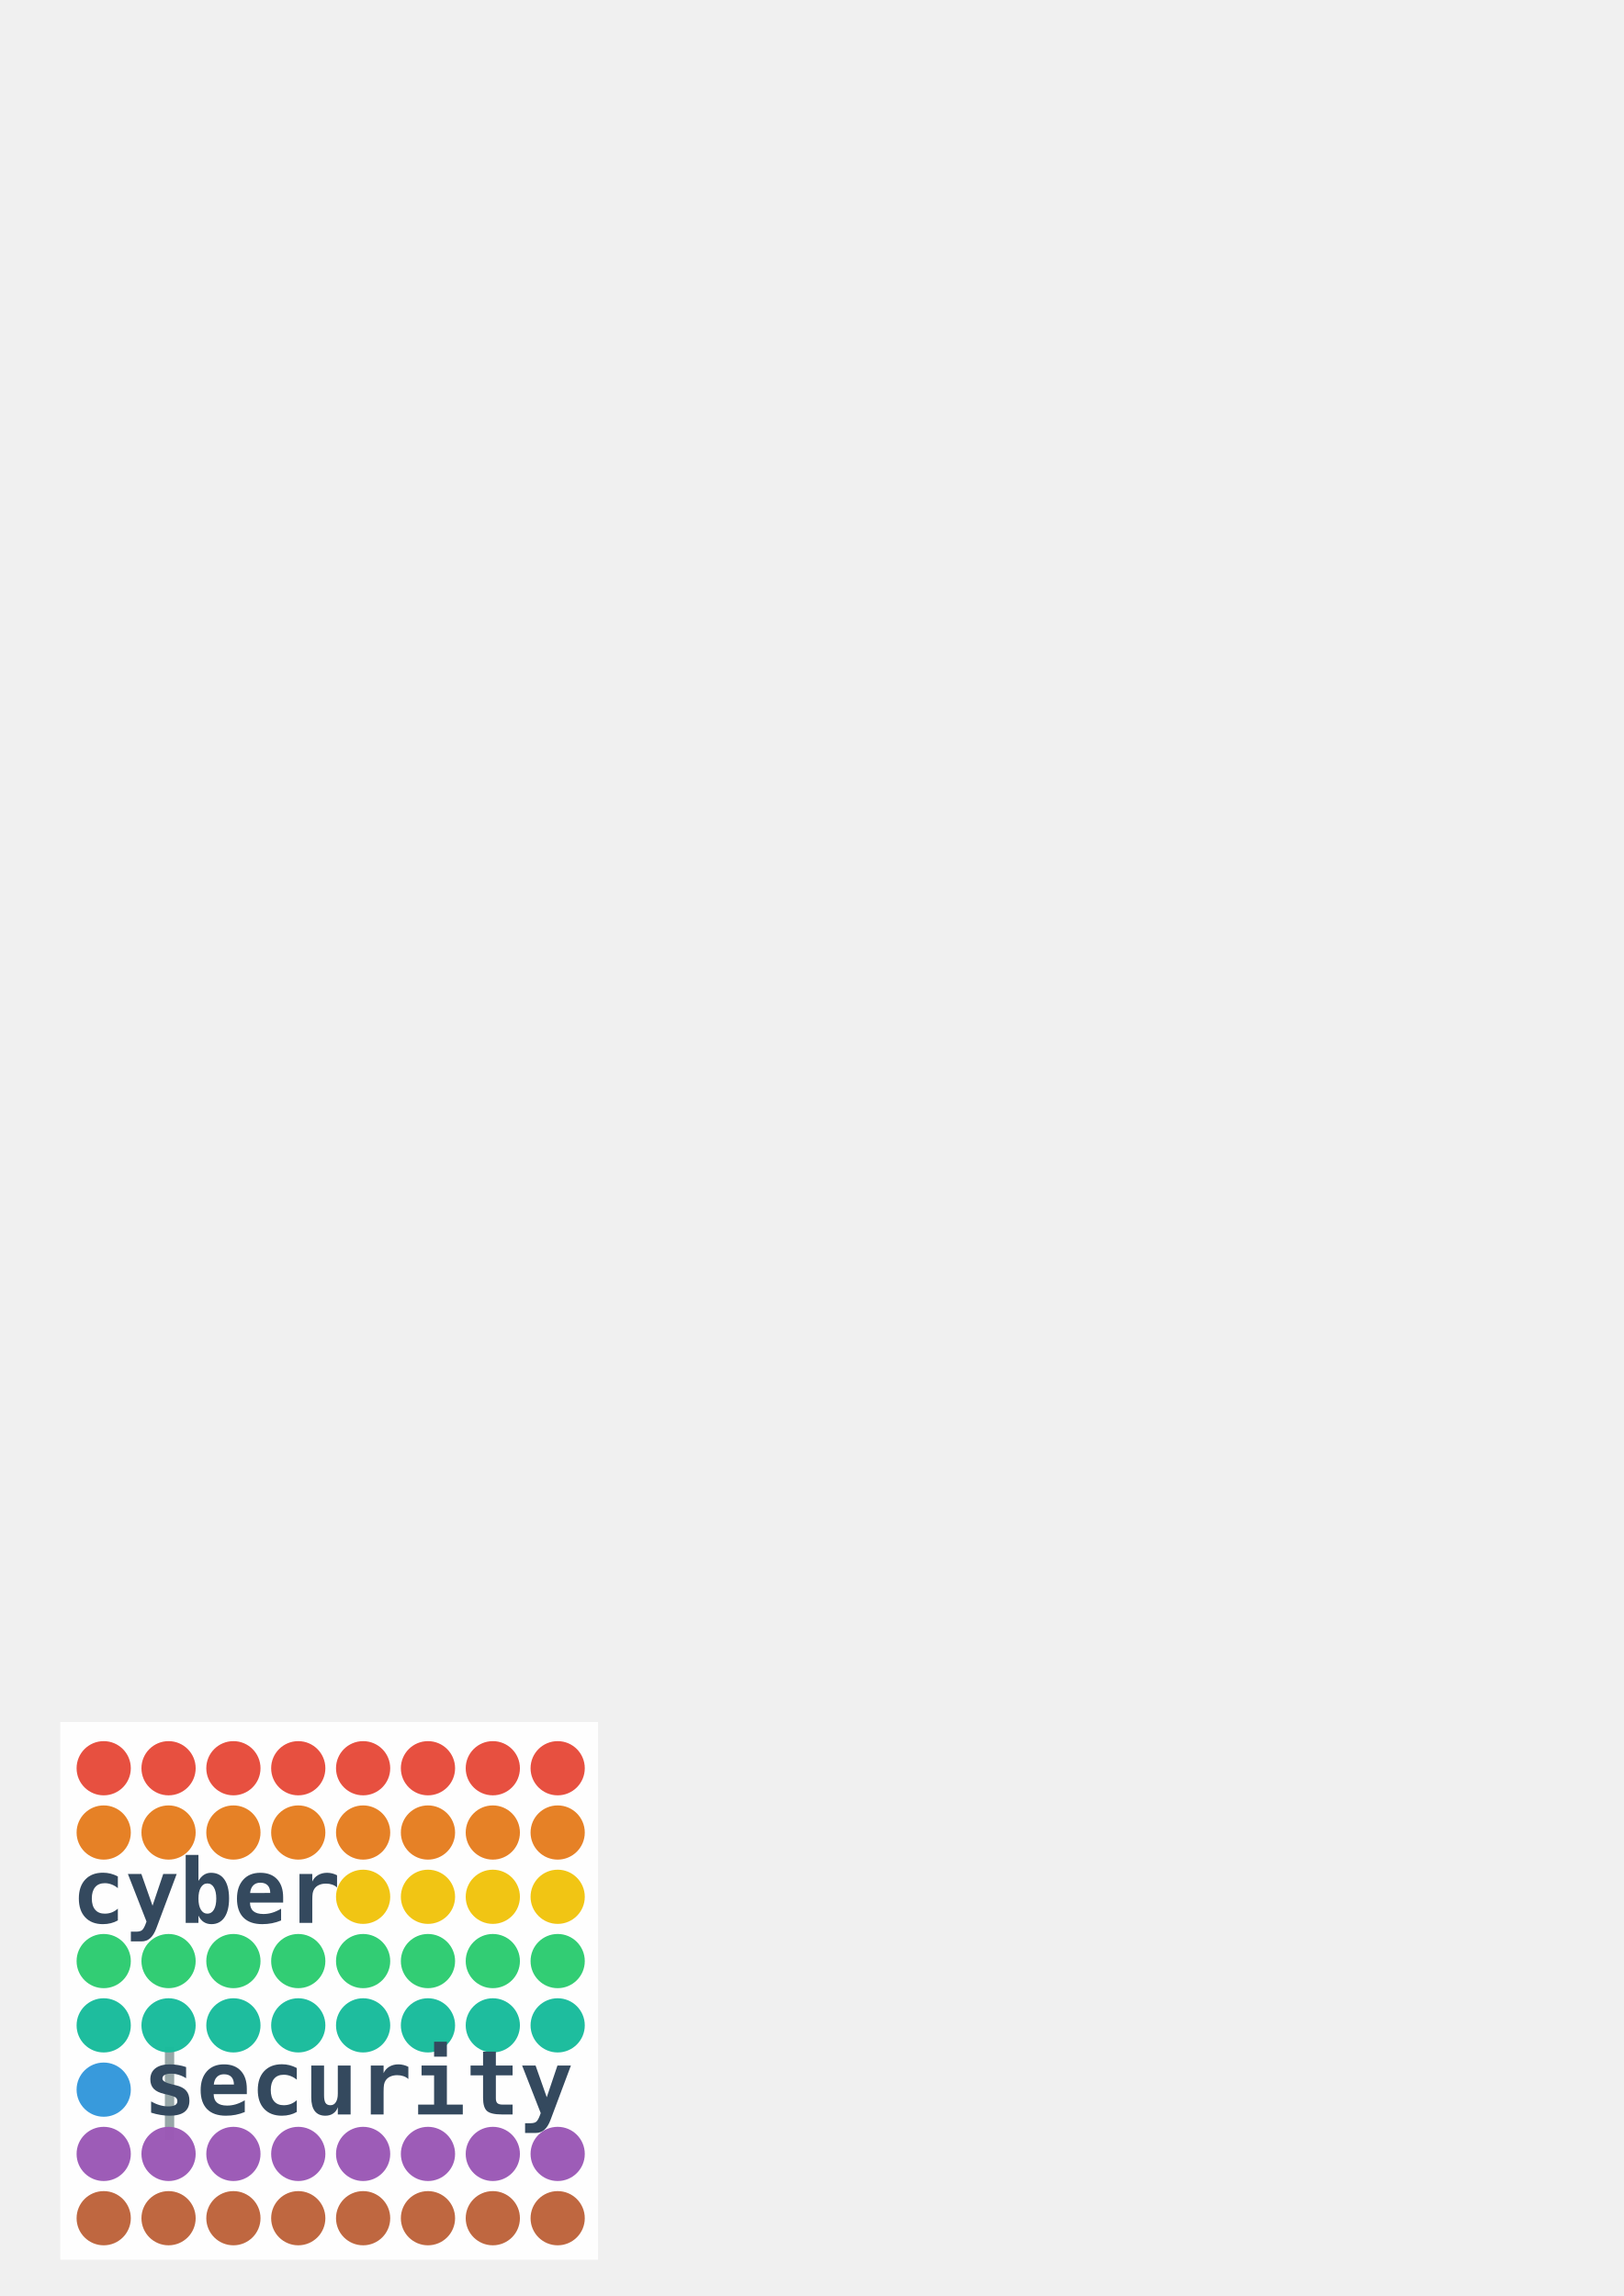
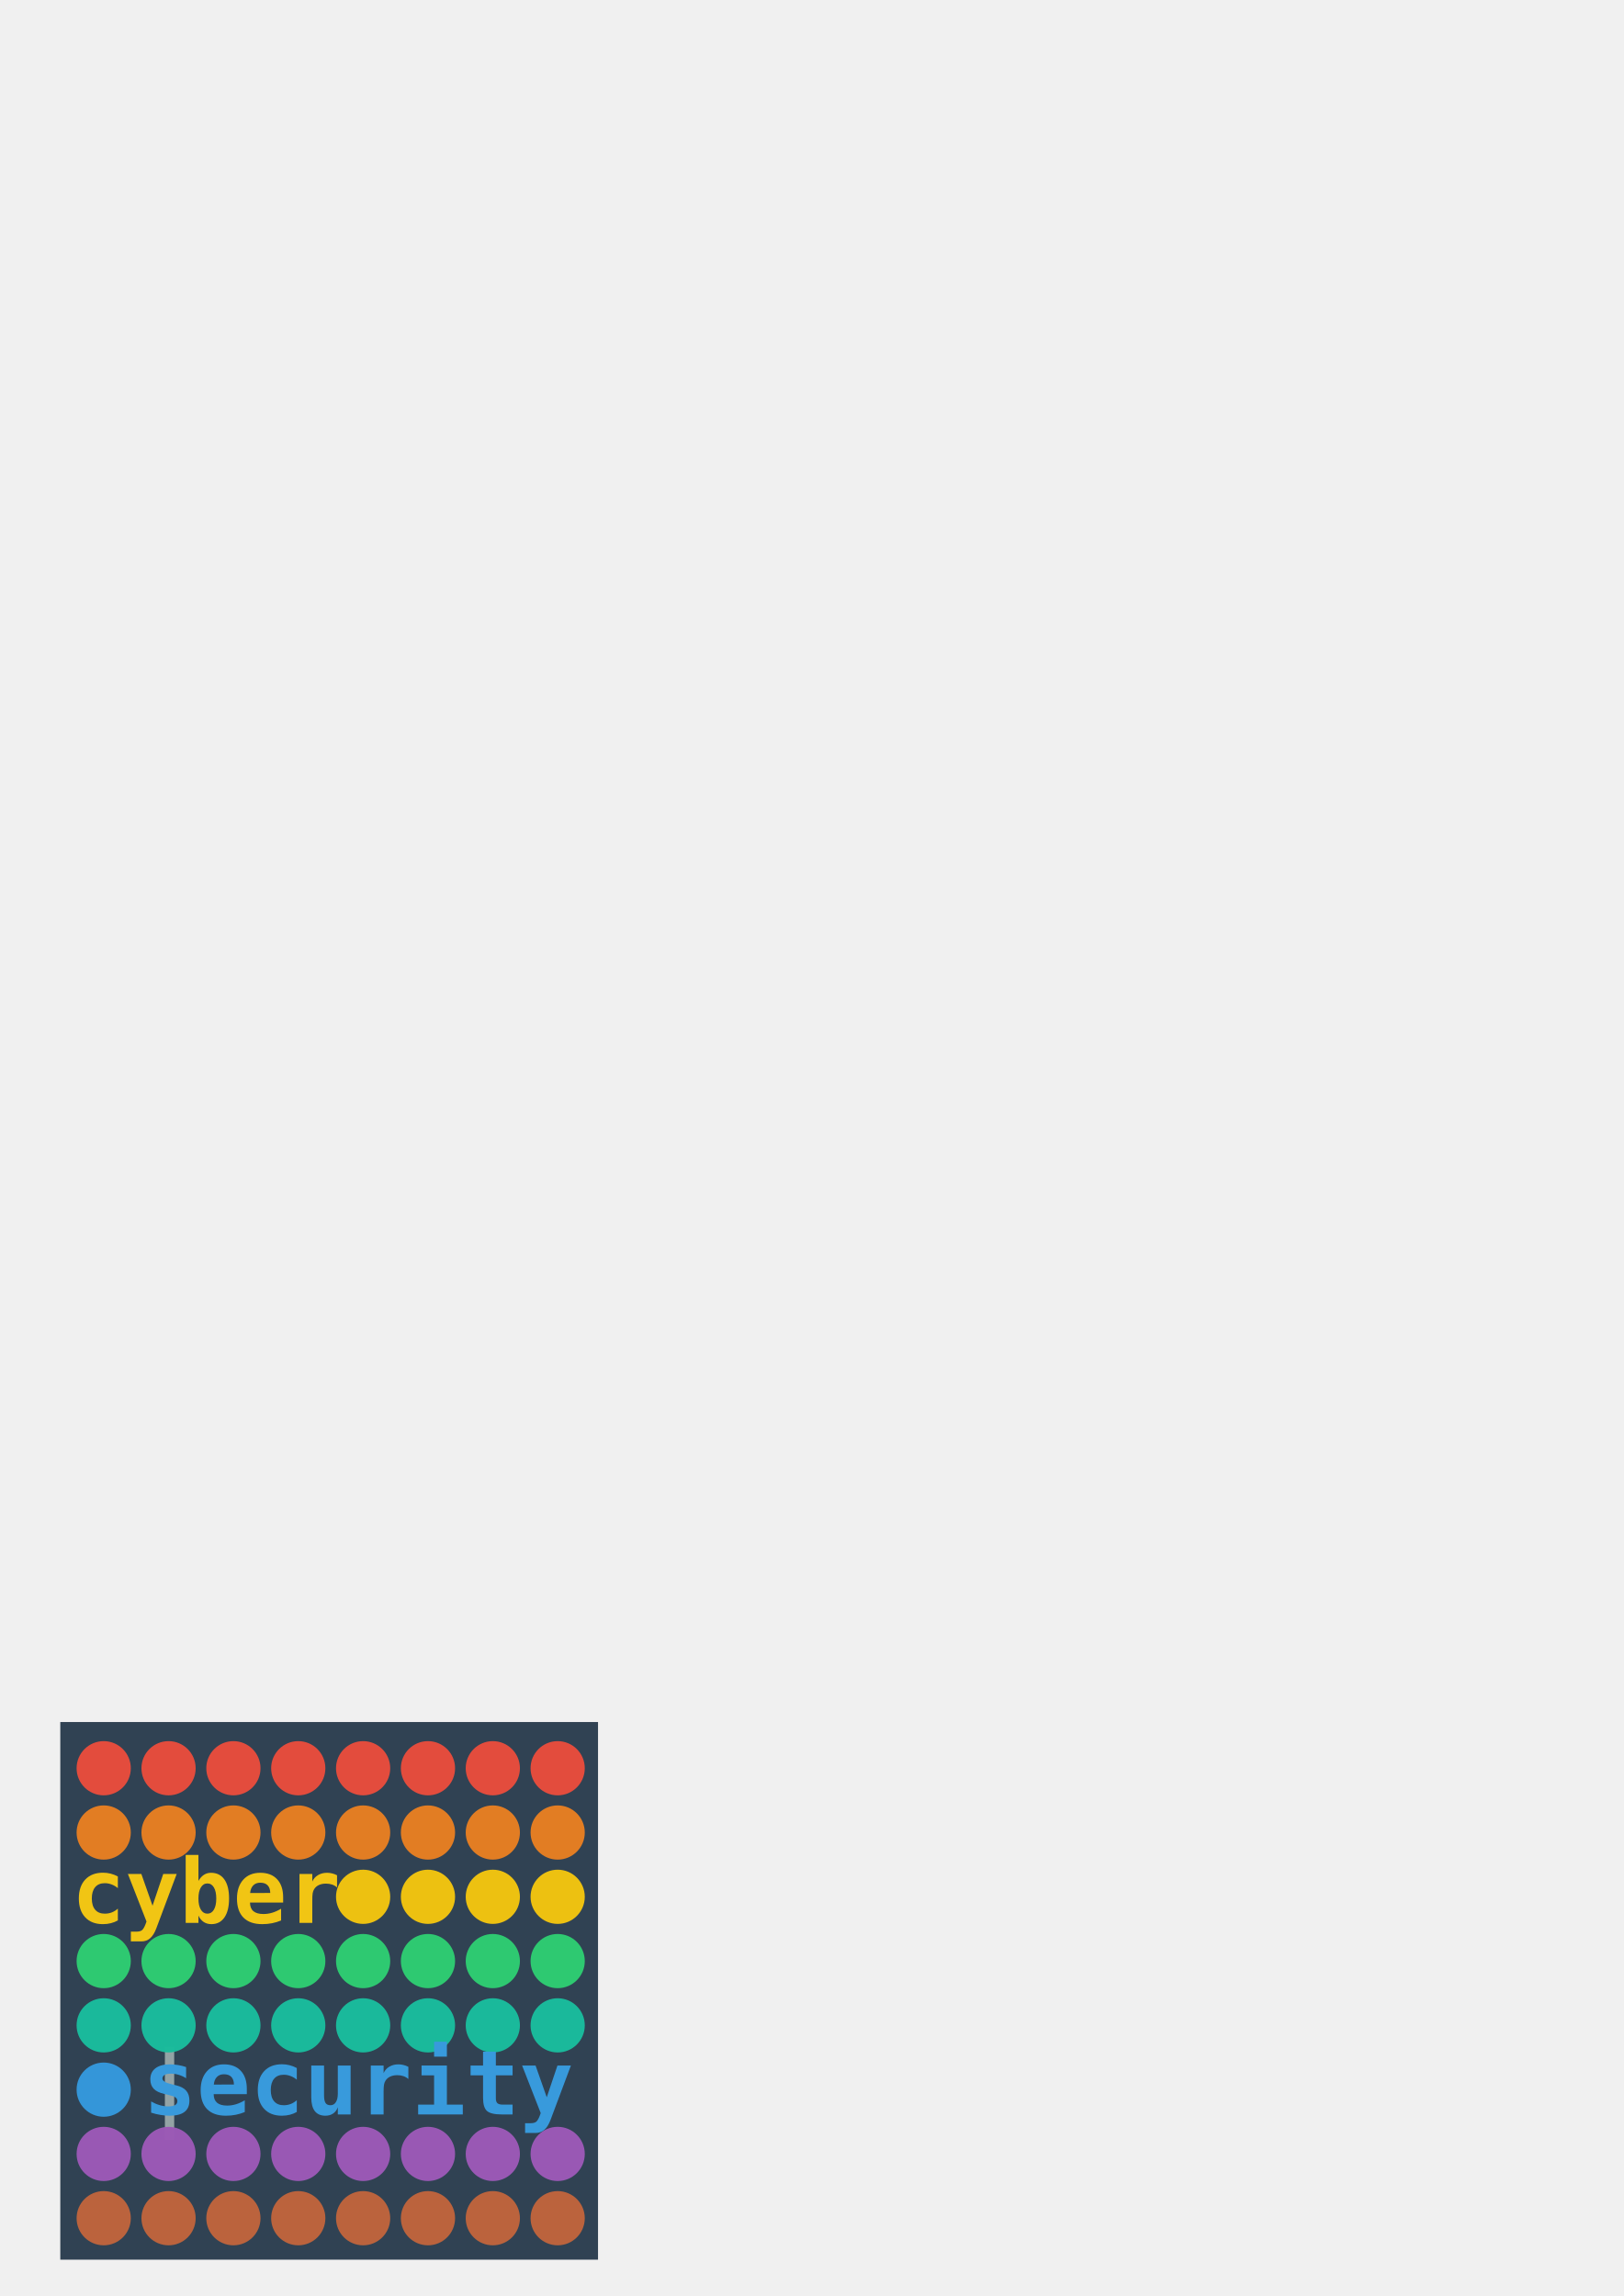
<svg xmlns="http://www.w3.org/2000/svg" width="210mm" height="297mm" viewBox="0 0 210 297" version="1.1" id="svg3502">
  <defs id="defs3496" />
  <g id="layer1">
-     <path id="rect2379-8" d="m 7.797,222.754 h 69.548 v 69.548 H 7.797 Z" style="opacity:0.98;fill:#ffffff;fill-opacity:0.98;fill-rule:nonzero;stroke:none;stroke-width:0.148;stroke-miterlimit:4;stroke-dasharray:none;stroke-opacity:1" />
+     <path id="rect2379-8" d="m 7.797,222.754 h 69.548 v 69.548 H 7.797 Z" style="opacity:0.98;fill:#2c3e50;fill-opacity:1;fill-rule:nonzero;stroke:none;stroke-width:0.148;stroke-miterlimit:4;stroke-dasharray:none;stroke-opacity:1" />
    <path style="opacity:0.98;fill:#95a5a6;fill-opacity:1;fill-rule:nonzero;stroke:none;stroke-width:1.342;stroke-miterlimit:4;stroke-dasharray:none;stroke-opacity:1" d="m 21.327,264.774 h 1.203 v 12.027 H 21.327 Z" id="rect4298" />
    <path id="path1784-1" d="m 16.918,228.731 a 3.506,3.506 0 0 1 -3.506,3.506 3.506,3.506 0 0 1 -3.506,-3.506 3.506,3.506 0 0 1 3.506,-3.506 3.506,3.506 0 0 1 3.506,3.506 z" style="opacity:0.98;fill:#e74c3c;fill-opacity:1;fill-rule:nonzero;stroke:none;stroke-width:0.164;stroke-miterlimit:4;stroke-dasharray:none;stroke-opacity:1" />
    <path id="path1784-0-05" d="m 16.918,237.046 a 3.506,3.506 0 0 1 -3.506,3.506 3.506,3.506 0 0 1 -3.506,-3.506 3.506,3.506 0 0 1 3.506,-3.506 3.506,3.506 0 0 1 3.506,3.506 z" style="opacity:0.98;fill:#e67e22;fill-opacity:1;fill-rule:nonzero;stroke:none;stroke-width:0.164;stroke-miterlimit:4;stroke-dasharray:none;stroke-opacity:1" />
    <path id="path1784-4-5" d="m 16.918,253.676 a 3.506,3.506 0 0 1 -3.506,3.506 3.506,3.506 0 0 1 -3.506,-3.506 3.506,3.506 0 0 1 3.506,-3.506 3.506,3.506 0 0 1 3.506,3.506 z" style="opacity:0.98;fill:#2ecc71;fill-opacity:1;fill-rule:nonzero;stroke:none;stroke-width:0.164;stroke-miterlimit:4;stroke-dasharray:none;stroke-opacity:1" />
    <path id="path1784-9-50" d="m 16.918,261.991 a 3.506,3.506 0 0 1 -3.506,3.506 3.506,3.506 0 0 1 -3.506,-3.506 3.506,3.506 0 0 1 3.506,-3.506 3.506,3.506 0 0 1 3.506,3.506 z" style="opacity:0.98;fill:#1abc9c;fill-opacity:1;fill-rule:nonzero;stroke:none;stroke-width:0.164;stroke-miterlimit:4;stroke-dasharray:none;stroke-opacity:1" />
    <path id="path1784-2-73" d="m 16.918,270.307 a 3.506,3.506 0 0 1 -3.506,3.506 3.506,3.506 0 0 1 -3.506,-3.506 3.506,3.506 0 0 1 3.506,-3.506 3.506,3.506 0 0 1 3.506,3.506 z" style="opacity:0.98;fill:#3498db;fill-opacity:1;fill-rule:nonzero;stroke:none;stroke-width:0.164;stroke-miterlimit:4;stroke-dasharray:none;stroke-opacity:1" />
    <path id="path1784-74-8" d="m 16.918,286.937 a 3.506,3.506 0 0 1 -3.506,3.506 3.506,3.506 0 0 1 -3.506,-3.506 3.506,3.506 0 0 1 3.506,-3.506 3.506,3.506 0 0 1 3.506,3.506 z" style="opacity:0.98;fill:#be643c;fill-opacity:1;fill-rule:nonzero;stroke:none;stroke-width:0.164;stroke-miterlimit:4;stroke-dasharray:none;stroke-opacity:1" />
    <path id="path1784-74-2-23" d="m 16.918,278.622 a 3.506,3.506 0 0 1 -3.506,3.506 3.506,3.506 0 0 1 -3.506,-3.506 3.506,3.506 0 0 1 3.506,-3.506 3.506,3.506 0 0 1 3.506,3.506 z" style="opacity:0.98;fill:#9b59b6;fill-opacity:1;fill-rule:nonzero;stroke:none;stroke-width:0.164;stroke-miterlimit:4;stroke-dasharray:none;stroke-opacity:1" />
    <path id="path1784-6-7" d="m 75.632,228.731 a 3.506,3.506 0 0 1 -3.506,3.506 3.506,3.506 0 0 1 -3.506,-3.506 3.506,3.506 0 0 1 3.506,-3.506 3.506,3.506 0 0 1 3.506,3.506 z" style="opacity:0.98;fill:#e74c3c;fill-opacity:1;fill-rule:nonzero;stroke:none;stroke-width:0.164;stroke-miterlimit:4;stroke-dasharray:none;stroke-opacity:1" />
    <path id="path1784-0-0-7" d="m 75.632,237.046 a 3.506,3.506 0 0 1 -3.506,3.506 3.506,3.506 0 0 1 -3.506,-3.506 3.506,3.506 0 0 1 3.506,-3.506 3.506,3.506 0 0 1 3.506,3.506 z" style="opacity:0.98;fill:#e67e22;fill-opacity:1;fill-rule:nonzero;stroke:none;stroke-width:0.164;stroke-miterlimit:4;stroke-dasharray:none;stroke-opacity:1" />
    <path id="path1784-03-6-6" d="m 75.632,245.361 a 3.506,3.506 0 0 1 -3.506,3.506 3.506,3.506 0 0 1 -3.506,-3.506 3.506,3.506 0 0 1 3.506,-3.506 3.506,3.506 0 0 1 3.506,3.506 z" style="opacity:0.98;fill:#f1c40f;fill-opacity:1;fill-rule:nonzero;stroke:none;stroke-width:0.164;stroke-miterlimit:4;stroke-dasharray:none;stroke-opacity:1" />
    <path id="path1784-4-4-9" d="m 75.632,253.676 a 3.506,3.506 0 0 1 -3.506,3.506 3.506,3.506 0 0 1 -3.506,-3.506 3.506,3.506 0 0 1 3.506,-3.506 3.506,3.506 0 0 1 3.506,3.506 z" style="opacity:0.98;fill:#2ecc71;fill-opacity:1;fill-rule:nonzero;stroke:none;stroke-width:0.164;stroke-miterlimit:4;stroke-dasharray:none;stroke-opacity:1" />
    <path id="path1784-9-9-1" d="m 75.632,261.991 a 3.506,3.506 0 0 1 -3.506,3.506 3.506,3.506 0 0 1 -3.506,-3.506 3.506,3.506 0 0 1 3.506,-3.506 3.506,3.506 0 0 1 3.506,3.506 z" style="opacity:0.98;fill:#1abc9c;fill-opacity:1;fill-rule:nonzero;stroke:none;stroke-width:0.164;stroke-miterlimit:4;stroke-dasharray:none;stroke-opacity:1" />
    <path id="path1784-74-0-9" d="m 75.632,286.937 a 3.506,3.506 0 0 1 -3.506,3.506 3.506,3.506 0 0 1 -3.506,-3.506 3.506,3.506 0 0 1 3.506,-3.506 3.506,3.506 0 0 1 3.506,3.506 z" style="opacity:0.98;fill:#be643c;fill-opacity:1;fill-rule:nonzero;stroke:none;stroke-width:0.164;stroke-miterlimit:4;stroke-dasharray:none;stroke-opacity:1" />
    <path id="path1784-74-2-8-0" d="m 75.632,278.622 a 3.506,3.506 0 0 1 -3.506,3.506 3.506,3.506 0 0 1 -3.506,-3.506 3.506,3.506 0 0 1 3.506,-3.506 3.506,3.506 0 0 1 3.506,3.506 z" style="opacity:0.98;fill:#9b59b6;fill-opacity:1;fill-rule:nonzero;stroke:none;stroke-width:0.164;stroke-miterlimit:4;stroke-dasharray:none;stroke-opacity:1" />
    <path id="path1784-48-8" d="m 67.244,228.731 a 3.506,3.506 0 0 1 -3.506,3.506 3.506,3.506 0 0 1 -3.506,-3.506 3.506,3.506 0 0 1 3.506,-3.506 3.506,3.506 0 0 1 3.506,3.506 z" style="opacity:0.98;fill:#e74c3c;fill-opacity:1;fill-rule:nonzero;stroke:none;stroke-width:0.164;stroke-miterlimit:4;stroke-dasharray:none;stroke-opacity:1" />
    <path id="path1784-0-9-8" d="m 67.244,237.046 a 3.506,3.506 0 0 1 -3.506,3.506 3.506,3.506 0 0 1 -3.506,-3.506 3.506,3.506 0 0 1 3.506,-3.506 3.506,3.506 0 0 1 3.506,3.506 z" style="opacity:0.98;fill:#e67e22;fill-opacity:1;fill-rule:nonzero;stroke:none;stroke-width:0.164;stroke-miterlimit:4;stroke-dasharray:none;stroke-opacity:1" />
    <path id="path1784-03-67-0" d="m 67.244,245.361 a 3.506,3.506 0 0 1 -3.506,3.506 3.506,3.506 0 0 1 -3.506,-3.506 3.506,3.506 0 0 1 3.506,-3.506 3.506,3.506 0 0 1 3.506,3.506 z" style="opacity:0.98;fill:#f1c40f;fill-opacity:1;fill-rule:nonzero;stroke:none;stroke-width:0.164;stroke-miterlimit:4;stroke-dasharray:none;stroke-opacity:1" />
    <path id="path1784-4-7-3" d="m 67.244,253.676 a 3.506,3.506 0 0 1 -3.506,3.506 3.506,3.506 0 0 1 -3.506,-3.506 3.506,3.506 0 0 1 3.506,-3.506 3.506,3.506 0 0 1 3.506,3.506 z" style="opacity:0.98;fill:#2ecc71;fill-opacity:1;fill-rule:nonzero;stroke:none;stroke-width:0.164;stroke-miterlimit:4;stroke-dasharray:none;stroke-opacity:1" />
    <path id="path1784-9-3-7" d="m 67.244,261.991 a 3.506,3.506 0 0 1 -3.506,3.506 3.506,3.506 0 0 1 -3.506,-3.506 3.506,3.506 0 0 1 3.506,-3.506 3.506,3.506 0 0 1 3.506,3.506 z" style="opacity:0.98;fill:#1abc9c;fill-opacity:1;fill-rule:nonzero;stroke:none;stroke-width:0.164;stroke-miterlimit:4;stroke-dasharray:none;stroke-opacity:1" />
    <path id="path1784-74-1-6" d="m 67.244,286.937 a 3.506,3.506 0 0 1 -3.506,3.506 3.506,3.506 0 0 1 -3.506,-3.506 3.506,3.506 0 0 1 3.506,-3.506 3.506,3.506 0 0 1 3.506,3.506 z" style="opacity:0.98;fill:#be643c;fill-opacity:1;fill-rule:nonzero;stroke:none;stroke-width:0.164;stroke-miterlimit:4;stroke-dasharray:none;stroke-opacity:1" />
    <path id="path1784-74-2-2-9" d="m 67.244,278.622 a 3.506,3.506 0 0 1 -3.506,3.506 3.506,3.506 0 0 1 -3.506,-3.506 3.506,3.506 0 0 1 3.506,-3.506 3.506,3.506 0 0 1 3.506,3.506 z" style="opacity:0.98;fill:#9b59b6;fill-opacity:1;fill-rule:nonzero;stroke:none;stroke-width:0.164;stroke-miterlimit:4;stroke-dasharray:none;stroke-opacity:1" />
    <path id="path1784-09-7" d="m 58.857,228.731 a 3.506,3.506 0 0 1 -3.506,3.506 3.506,3.506 0 0 1 -3.506,-3.506 3.506,3.506 0 0 1 3.506,-3.506 3.506,3.506 0 0 1 3.506,3.506 z" style="opacity:0.98;fill:#e74c3c;fill-opacity:1;fill-rule:nonzero;stroke:none;stroke-width:0.164;stroke-miterlimit:4;stroke-dasharray:none;stroke-opacity:1" />
    <path id="path1784-0-04-7" d="m 58.857,237.046 a 3.506,3.506 0 0 1 -3.506,3.506 3.506,3.506 0 0 1 -3.506,-3.506 3.506,3.506 0 0 1 3.506,-3.506 3.506,3.506 0 0 1 3.506,3.506 z" style="opacity:0.98;fill:#e67e22;fill-opacity:1;fill-rule:nonzero;stroke:none;stroke-width:0.164;stroke-miterlimit:4;stroke-dasharray:none;stroke-opacity:1" />
    <path id="path1784-03-0-9" d="m 58.857,245.361 a 3.506,3.506 0 0 1 -3.506,3.506 3.506,3.506 0 0 1 -3.506,-3.506 3.506,3.506 0 0 1 3.506,-3.506 3.506,3.506 0 0 1 3.506,3.506 z" style="opacity:0.98;fill:#f1c40f;fill-opacity:1;fill-rule:nonzero;stroke:none;stroke-width:0.164;stroke-miterlimit:4;stroke-dasharray:none;stroke-opacity:1" />
    <path id="path1784-4-1-7" d="m 58.857,253.676 a 3.506,3.506 0 0 1 -3.506,3.506 3.506,3.506 0 0 1 -3.506,-3.506 3.506,3.506 0 0 1 3.506,-3.506 3.506,3.506 0 0 1 3.506,3.506 z" style="opacity:0.98;fill:#2ecc71;fill-opacity:1;fill-rule:nonzero;stroke:none;stroke-width:0.164;stroke-miterlimit:4;stroke-dasharray:none;stroke-opacity:1" />
    <path id="path1784-9-37-6" d="m 58.857,261.991 a 3.506,3.506 0 0 1 -3.506,3.506 3.506,3.506 0 0 1 -3.506,-3.506 3.506,3.506 0 0 1 3.506,-3.506 3.506,3.506 0 0 1 3.506,3.506 z" style="opacity:0.98;fill:#1abc9c;fill-opacity:1;fill-rule:nonzero;stroke:none;stroke-width:0.164;stroke-miterlimit:4;stroke-dasharray:none;stroke-opacity:1" />
    <path id="path1784-74-11-7" d="m 58.857,286.937 a 3.506,3.506 0 0 1 -3.506,3.506 3.506,3.506 0 0 1 -3.506,-3.506 3.506,3.506 0 0 1 3.506,-3.506 3.506,3.506 0 0 1 3.506,3.506 z" style="opacity:0.98;fill:#be643c;fill-opacity:1;fill-rule:nonzero;stroke:none;stroke-width:0.164;stroke-miterlimit:4;stroke-dasharray:none;stroke-opacity:1" />
    <path id="path1784-74-2-3-1" d="m 58.857,278.622 a 3.506,3.506 0 0 1 -3.506,3.506 3.506,3.506 0 0 1 -3.506,-3.506 3.506,3.506 0 0 1 3.506,-3.506 3.506,3.506 0 0 1 3.506,3.506 z" style="opacity:0.98;fill:#9b59b6;fill-opacity:1;fill-rule:nonzero;stroke:none;stroke-width:0.164;stroke-miterlimit:4;stroke-dasharray:none;stroke-opacity:1" />
    <path id="path1784-21-8" d="m 50.469,228.731 a 3.506,3.506 0 0 1 -3.506,3.506 3.506,3.506 0 0 1 -3.506,-3.506 3.506,3.506 0 0 1 3.506,-3.506 3.506,3.506 0 0 1 3.506,3.506 z" style="opacity:0.98;fill:#e74c3c;fill-opacity:1;fill-rule:nonzero;stroke:none;stroke-width:0.164;stroke-miterlimit:4;stroke-dasharray:none;stroke-opacity:1" />
    <path id="path1784-0-7-4" d="m 50.469,237.046 a 3.506,3.506 0 0 1 -3.506,3.506 3.506,3.506 0 0 1 -3.506,-3.506 3.506,3.506 0 0 1 3.506,-3.506 3.506,3.506 0 0 1 3.506,3.506 z" style="opacity:0.98;fill:#e67e22;fill-opacity:1;fill-rule:nonzero;stroke:none;stroke-width:0.164;stroke-miterlimit:4;stroke-dasharray:none;stroke-opacity:1" />
    <path id="path1784-03-5-5" d="m 50.469,245.361 a 3.506,3.506 0 0 1 -3.506,3.506 3.506,3.506 0 0 1 -3.506,-3.506 3.506,3.506 0 0 1 3.506,-3.506 3.506,3.506 0 0 1 3.506,3.506 z" style="opacity:0.98;fill:#f1c40f;fill-opacity:1;fill-rule:nonzero;stroke:none;stroke-width:0.164;stroke-miterlimit:4;stroke-dasharray:none;stroke-opacity:1" />
    <path id="path1784-4-6-6" d="m 50.469,253.676 a 3.506,3.506 0 0 1 -3.506,3.506 3.506,3.506 0 0 1 -3.506,-3.506 3.506,3.506 0 0 1 3.506,-3.506 3.506,3.506 0 0 1 3.506,3.506 z" style="opacity:0.98;fill:#2ecc71;fill-opacity:1;fill-rule:nonzero;stroke:none;stroke-width:0.164;stroke-miterlimit:4;stroke-dasharray:none;stroke-opacity:1" />
    <path id="path1784-9-5-5" d="m 50.469,261.991 a 3.506,3.506 0 0 1 -3.506,3.506 3.506,3.506 0 0 1 -3.506,-3.506 3.506,3.506 0 0 1 3.506,-3.506 3.506,3.506 0 0 1 3.506,3.506 z" style="opacity:0.98;fill:#1abc9c;fill-opacity:1;fill-rule:nonzero;stroke:none;stroke-width:0.164;stroke-miterlimit:4;stroke-dasharray:none;stroke-opacity:1" />
    <path id="path1784-74-21-8" d="m 50.469,286.937 a 3.506,3.506 0 0 1 -3.506,3.506 3.506,3.506 0 0 1 -3.506,-3.506 3.506,3.506 0 0 1 3.506,-3.506 3.506,3.506 0 0 1 3.506,3.506 z" style="opacity:0.98;fill:#be643c;fill-opacity:1;fill-rule:nonzero;stroke:none;stroke-width:0.164;stroke-miterlimit:4;stroke-dasharray:none;stroke-opacity:1" />
    <path id="path1784-74-2-7-4" d="m 50.469,278.622 a 3.506,3.506 0 0 1 -3.506,3.506 3.506,3.506 0 0 1 -3.506,-3.506 3.506,3.506 0 0 1 3.506,-3.506 3.506,3.506 0 0 1 3.506,3.506 z" style="opacity:0.98;fill:#9b59b6;fill-opacity:1;fill-rule:nonzero;stroke:none;stroke-width:0.164;stroke-miterlimit:4;stroke-dasharray:none;stroke-opacity:1" />
    <path id="path1784-5-3" d="m 42.081,228.731 a 3.506,3.506 0 0 1 -3.506,3.506 3.506,3.506 0 0 1 -3.506,-3.506 3.506,3.506 0 0 1 3.506,-3.506 3.506,3.506 0 0 1 3.506,3.506 z" style="opacity:0.98;fill:#e74c3c;fill-opacity:1;fill-rule:nonzero;stroke:none;stroke-width:0.164;stroke-miterlimit:4;stroke-dasharray:none;stroke-opacity:1" />
    <path id="path1784-0-78-8" d="m 42.081,237.046 a 3.506,3.506 0 0 1 -3.506,3.506 3.506,3.506 0 0 1 -3.506,-3.506 3.506,3.506 0 0 1 3.506,-3.506 3.506,3.506 0 0 1 3.506,3.506 z" style="opacity:0.98;fill:#e67e22;fill-opacity:1;fill-rule:nonzero;stroke:none;stroke-width:0.164;stroke-miterlimit:4;stroke-dasharray:none;stroke-opacity:1" />
    <path id="path1784-4-2-5" d="m 42.081,253.676 a 3.506,3.506 0 0 1 -3.506,3.506 3.506,3.506 0 0 1 -3.506,-3.506 3.506,3.506 0 0 1 3.506,-3.506 3.506,3.506 0 0 1 3.506,3.506 z" style="opacity:0.98;fill:#2ecc71;fill-opacity:1;fill-rule:nonzero;stroke:none;stroke-width:0.164;stroke-miterlimit:4;stroke-dasharray:none;stroke-opacity:1" />
    <path id="path1784-9-7-2" d="m 42.081,261.991 a 3.506,3.506 0 0 1 -3.506,3.506 3.506,3.506 0 0 1 -3.506,-3.506 3.506,3.506 0 0 1 3.506,-3.506 3.506,3.506 0 0 1 3.506,3.506 z" style="opacity:0.98;fill:#1abc9c;fill-opacity:1;fill-rule:nonzero;stroke:none;stroke-width:0.164;stroke-miterlimit:4;stroke-dasharray:none;stroke-opacity:1" />
    <path id="path1784-74-6-5" d="m 42.081,286.937 a 3.506,3.506 0 0 1 -3.506,3.506 3.506,3.506 0 0 1 -3.506,-3.506 3.506,3.506 0 0 1 3.506,-3.506 3.506,3.506 0 0 1 3.506,3.506 z" style="opacity:0.98;fill:#be643c;fill-opacity:1;fill-rule:nonzero;stroke:none;stroke-width:0.164;stroke-miterlimit:4;stroke-dasharray:none;stroke-opacity:1" />
    <path id="path1784-74-2-4-0" d="m 42.081,278.622 a 3.506,3.506 0 0 1 -3.506,3.506 3.506,3.506 0 0 1 -3.506,-3.506 3.506,3.506 0 0 1 3.506,-3.506 3.506,3.506 0 0 1 3.506,3.506 z" style="opacity:0.98;fill:#9b59b6;fill-opacity:1;fill-rule:nonzero;stroke:none;stroke-width:0.164;stroke-miterlimit:4;stroke-dasharray:none;stroke-opacity:1" />
    <path id="path1784-22-3" d="m 33.693,228.731 a 3.506,3.506 0 0 1 -3.506,3.506 3.506,3.506 0 0 1 -3.506,-3.506 3.506,3.506 0 0 1 3.506,-3.506 3.506,3.506 0 0 1 3.506,3.506 z" style="opacity:0.98;fill:#e74c3c;fill-opacity:1;fill-rule:nonzero;stroke:none;stroke-width:0.164;stroke-miterlimit:4;stroke-dasharray:none;stroke-opacity:1" />
    <path id="path1784-0-1-2" d="m 33.693,237.046 a 3.506,3.506 0 0 1 -3.506,3.506 3.506,3.506 0 0 1 -3.506,-3.506 3.506,3.506 0 0 1 3.506,-3.506 3.506,3.506 0 0 1 3.506,3.506 z" style="opacity:0.98;fill:#e67e22;fill-opacity:1;fill-rule:nonzero;stroke:none;stroke-width:0.164;stroke-miterlimit:4;stroke-dasharray:none;stroke-opacity:1" />
    <path id="path1784-4-0-2" d="m 33.693,253.676 a 3.506,3.506 0 0 1 -3.506,3.506 3.506,3.506 0 0 1 -3.506,-3.506 3.506,3.506 0 0 1 3.506,-3.506 3.506,3.506 0 0 1 3.506,3.506 z" style="opacity:0.98;fill:#2ecc71;fill-opacity:1;fill-rule:nonzero;stroke:none;stroke-width:0.164;stroke-miterlimit:4;stroke-dasharray:none;stroke-opacity:1" />
    <path id="path1784-9-2-1" d="m 33.693,261.991 a 3.506,3.506 0 0 1 -3.506,3.506 3.506,3.506 0 0 1 -3.506,-3.506 3.506,3.506 0 0 1 3.506,-3.506 3.506,3.506 0 0 1 3.506,3.506 z" style="opacity:0.98;fill:#1abc9c;fill-opacity:1;fill-rule:nonzero;stroke:none;stroke-width:0.164;stroke-miterlimit:4;stroke-dasharray:none;stroke-opacity:1" />
    <path id="path1784-74-5-4" d="m 33.693,286.937 a 3.506,3.506 0 0 1 -3.506,3.506 3.506,3.506 0 0 1 -3.506,-3.506 3.506,3.506 0 0 1 3.506,-3.506 3.506,3.506 0 0 1 3.506,3.506 z" style="opacity:0.98;fill:#be643c;fill-opacity:1;fill-rule:nonzero;stroke:none;stroke-width:0.164;stroke-miterlimit:4;stroke-dasharray:none;stroke-opacity:1" />
    <path id="path1784-74-2-6-9" d="m 33.693,278.622 a 3.506,3.506 0 0 1 -3.506,3.506 3.506,3.506 0 0 1 -3.506,-3.506 3.506,3.506 0 0 1 3.506,-3.506 3.506,3.506 0 0 1 3.506,3.506 z" style="opacity:0.98;fill:#9b59b6;fill-opacity:1;fill-rule:nonzero;stroke:none;stroke-width:0.164;stroke-miterlimit:4;stroke-dasharray:none;stroke-opacity:1" />
    <path id="path1784-034-9" d="m 25.306,228.731 a 3.506,3.506 0 0 1 -3.506,3.506 3.506,3.506 0 0 1 -3.506,-3.506 3.506,3.506 0 0 1 3.506,-3.506 3.506,3.506 0 0 1 3.506,3.506 z" style="opacity:0.98;fill:#e74c3c;fill-opacity:1;fill-rule:nonzero;stroke:none;stroke-width:0.164;stroke-miterlimit:4;stroke-dasharray:none;stroke-opacity:1" />
    <path id="path1784-0-6-5" d="m 25.306,237.046 a 3.506,3.506 0 0 1 -3.506,3.506 3.506,3.506 0 0 1 -3.506,-3.506 3.506,3.506 0 0 1 3.506,-3.506 3.506,3.506 0 0 1 3.506,3.506 z" style="opacity:0.98;fill:#e67e22;fill-opacity:1;fill-rule:nonzero;stroke:none;stroke-width:0.164;stroke-miterlimit:4;stroke-dasharray:none;stroke-opacity:1" />
    <path id="path1784-4-25-4" d="m 25.306,253.676 a 3.506,3.506 0 0 1 -3.506,3.506 3.506,3.506 0 0 1 -3.506,-3.506 3.506,3.506 0 0 1 3.506,-3.506 3.506,3.506 0 0 1 3.506,3.506 z" style="opacity:0.98;fill:#2ecc71;fill-opacity:1;fill-rule:nonzero;stroke:none;stroke-width:0.164;stroke-miterlimit:4;stroke-dasharray:none;stroke-opacity:1" />
    <path id="path1784-9-8-1" d="m 25.306,261.991 a 3.506,3.506 0 0 1 -3.506,3.506 3.506,3.506 0 0 1 -3.506,-3.506 3.506,3.506 0 0 1 3.506,-3.506 3.506,3.506 0 0 1 3.506,3.506 z" style="opacity:0.98;fill:#1abc9c;fill-opacity:1;fill-rule:nonzero;stroke:none;stroke-width:0.164;stroke-miterlimit:4;stroke-dasharray:none;stroke-opacity:1" />
    <path id="path1784-74-06-2" d="m 25.306,286.937 a 3.506,3.506 0 0 1 -3.506,3.506 3.506,3.506 0 0 1 -3.506,-3.506 3.506,3.506 0 0 1 3.506,-3.506 3.506,3.506 0 0 1 3.506,3.506 z" style="opacity:0.98;fill:#be643c;fill-opacity:1;fill-rule:nonzero;stroke:none;stroke-width:0.164;stroke-miterlimit:4;stroke-dasharray:none;stroke-opacity:1" />
    <path id="path1784-74-2-0-1" d="m 25.306,278.622 a 3.506,3.506 0 0 1 -3.506,3.506 3.506,3.506 0 0 1 -3.506,-3.506 3.506,3.506 0 0 1 3.506,-3.506 3.506,3.506 0 0 1 3.506,3.506 z" style="opacity:0.98;fill:#9b59b6;fill-opacity:1;fill-rule:nonzero;stroke:none;stroke-width:0.164;stroke-miterlimit:4;stroke-dasharray:none;stroke-opacity:1" />
-     <g id="flowRoot1773-6" style="font-style:normal;font-weight:normal;font-size:40px;line-height:1.25;font-family:sans-serif;letter-spacing:0px;word-spacing:0px;fill:#34495e;fill-opacity:1;stroke:none" transform="matrix(0.04338977,0,0,0.04338977,87.84511,260.2074)" aria-label="cyber">
-       <path id="path3312" style="font-style:normal;font-variant:normal;font-weight:bold;font-stretch:normal;font-size:266.667px;font-family:monospace;-inkscape-font-specification:'monospace Bold';fill:#34495e;fill-opacity:1" d="m -1673.277,-271.822 q -9.635,5.599 -20.703,8.333 -11.068,2.865 -23.828,2.865 -33.724,0 -52.734,-20.312 -19.01,-20.312 -19.01,-56.25 0,-36.068 19.141,-56.38 19.141,-20.443 52.865,-20.443 11.719,0 22.526,2.734 10.938,2.734 21.745,8.464 v 34.896 q -8.333,-7.161 -18.359,-10.938 -9.896,-3.906 -20.573,-3.906 -18.62,0 -28.646,11.849 -10.026,11.849 -10.026,33.724 0,21.875 10.026,33.594 10.026,11.719 28.646,11.719 11.068,0 20.703,-3.646 9.636,-3.776 18.229,-11.328 z" />
-       <path id="path3314" style="font-style:normal;font-variant:normal;font-weight:bold;font-stretch:normal;font-size:266.667px;font-family:monospace;-inkscape-font-specification:'monospace Bold';fill:#34495e;fill-opacity:1" d="m -1558.433,-248.645 q -7.682,20.573 -18.489,29.948 -10.677,9.505 -26.042,9.505 h -31.51 v -29.036 h 15.495 q 11.719,0 17.188,-4.036 5.469,-3.906 11.068,-18.359 l 2.865,-7.812 -55.469,-141.797 h 40.104 l 33.333,94.661 31.901,-94.661 h 40.104 z" />
-       <path id="path3316" style="font-style:normal;font-variant:normal;font-weight:bold;font-stretch:normal;font-size:266.667px;font-family:monospace;-inkscape-font-specification:'monospace Bold';fill:#34495e;fill-opacity:1" d="m -1379.917,-336.926 q 0,-21.094 -7.031,-33.073 -7.031,-11.979 -19.401,-11.979 -12.37,0 -19.531,11.979 -7.161,11.979 -7.161,33.073 0,21.094 7.161,33.073 7.162,11.979 19.531,11.979 12.37,0 19.401,-11.979 7.031,-11.979 7.031,-33.073 z m -53.125,-52.604 q 7.031,-12.109 16.276,-18.099 9.375,-6.12 21.094,-6.12 25.912,0 39.844,19.792 14.062,19.792 14.062,56.771 0,36.458 -13.802,56.51 -13.802,20.052 -38.802,20.052 -13.151,0 -22.917,-6.38 -9.766,-6.38 -15.755,-19.01 v 21.615 h -38.021 v -202.604 h 38.021 z" />
-       <path id="path3318" style="font-style:normal;font-variant:normal;font-weight:bold;font-stretch:normal;font-size:266.667px;font-family:monospace;-inkscape-font-specification:'monospace Bold';fill:#34495e;fill-opacity:1" d="m -1186.688,-271.562 q -13.281,5.469 -27.083,8.203 -13.802,2.734 -29.167,2.734 -36.589,0 -55.99,-19.531 -19.271,-19.661 -19.271,-56.51 0,-35.677 18.62,-56.38 18.62,-20.703 50.781,-20.703 32.422,0 50.261,19.271 17.969,19.141 17.969,54.036 v 15.495 h -98.828 q 0.13,17.188 10.156,25.651 10.026,8.464 29.948,8.464 13.151,0 25.912,-3.776 12.76,-3.776 26.693,-11.979 z m -32.292,-82.031 q -0.26,-15.104 -7.812,-22.786 -7.422,-7.812 -22.005,-7.812 -13.151,0 -20.963,8.073 -7.812,7.943 -9.245,22.656 z" />
-       <path id="path3320" style="font-style:normal;font-variant:normal;font-weight:bold;font-stretch:normal;font-size:266.667px;font-family:monospace;-inkscape-font-specification:'monospace Bold';fill:#34495e;fill-opacity:1" d="m -1019.891,-369.999 q -6.25,-5.729 -14.714,-8.594 -8.333,-2.865 -18.359,-2.865 -12.109,0 -21.224,4.297 -8.984,4.167 -13.932,12.24 -3.125,4.948 -4.427,11.979 -1.172,7.031 -1.172,21.354 v 67.188 h -38.151 v -145.833 h 38.151 v 22.656 q 5.599,-12.5 17.188,-19.271 11.588,-6.901 27.083,-6.901 7.812,0 15.234,1.953 7.552,1.823 14.323,5.469 z" />
+     <g id="flowRoot1773-6" style="font-style:normal;font-weight:normal;font-size:40px;line-height:1.25;font-family:sans-serif;letter-spacing:0px;word-spacing:0px;fill:#f1c514;fill-opacity:1;stroke:none" transform="matrix(0.04338977,0,0,0.04338977,87.84511,260.2074)" aria-label="cyber">
+       <path id="path3312" style="font-style:normal;font-variant:normal;font-weight:bold;font-stretch:normal;font-size:266.667px;font-family:monospace;-inkscape-font-specification:'monospace Bold';fill:#f1c514;fill-opacity:1" d="m -1673.277,-271.822 q -9.635,5.599 -20.703,8.333 -11.068,2.865 -23.828,2.865 -33.724,0 -52.734,-20.312 -19.01,-20.312 -19.01,-56.25 0,-36.068 19.141,-56.38 19.141,-20.443 52.865,-20.443 11.719,0 22.526,2.734 10.938,2.734 21.745,8.464 v 34.896 q -8.333,-7.161 -18.359,-10.938 -9.896,-3.906 -20.573,-3.906 -18.62,0 -28.646,11.849 -10.026,11.849 -10.026,33.724 0,21.875 10.026,33.594 10.026,11.719 28.646,11.719 11.068,0 20.703,-3.646 9.636,-3.776 18.229,-11.328 z" />
+       <path id="path3314" style="font-style:normal;font-variant:normal;font-weight:bold;font-stretch:normal;font-size:266.667px;font-family:monospace;-inkscape-font-specification:'monospace Bold';fill:#f1c514;fill-opacity:1" d="m -1558.433,-248.645 q -7.682,20.573 -18.489,29.948 -10.677,9.505 -26.042,9.505 h -31.51 v -29.036 h 15.495 q 11.719,0 17.188,-4.036 5.469,-3.906 11.068,-18.359 l 2.865,-7.812 -55.469,-141.797 h 40.104 l 33.333,94.661 31.901,-94.661 h 40.104 z" />
+       <path id="path3316" style="font-style:normal;font-variant:normal;font-weight:bold;font-stretch:normal;font-size:266.667px;font-family:monospace;-inkscape-font-specification:'monospace Bold';fill:#f1c514;fill-opacity:1" d="m -1379.917,-336.926 q 0,-21.094 -7.031,-33.073 -7.031,-11.979 -19.401,-11.979 -12.37,0 -19.531,11.979 -7.161,11.979 -7.161,33.073 0,21.094 7.161,33.073 7.162,11.979 19.531,11.979 12.37,0 19.401,-11.979 7.031,-11.979 7.031,-33.073 z m -53.125,-52.604 q 7.031,-12.109 16.276,-18.099 9.375,-6.12 21.094,-6.12 25.912,0 39.844,19.792 14.062,19.792 14.062,56.771 0,36.458 -13.802,56.51 -13.802,20.052 -38.802,20.052 -13.151,0 -22.917,-6.38 -9.766,-6.38 -15.755,-19.01 v 21.615 h -38.021 v -202.604 h 38.021 z" />
+       <path id="path3318" style="font-style:normal;font-variant:normal;font-weight:bold;font-stretch:normal;font-size:266.667px;font-family:monospace;-inkscape-font-specification:'monospace Bold';fill:#f1c514;fill-opacity:1" d="m -1186.688,-271.562 q -13.281,5.469 -27.083,8.203 -13.802,2.734 -29.167,2.734 -36.589,0 -55.99,-19.531 -19.271,-19.661 -19.271,-56.51 0,-35.677 18.62,-56.38 18.62,-20.703 50.781,-20.703 32.422,0 50.261,19.271 17.969,19.141 17.969,54.036 v 15.495 h -98.828 q 0.13,17.188 10.156,25.651 10.026,8.464 29.948,8.464 13.151,0 25.912,-3.776 12.76,-3.776 26.693,-11.979 z m -32.292,-82.031 q -0.26,-15.104 -7.812,-22.786 -7.422,-7.812 -22.005,-7.812 -13.151,0 -20.963,8.073 -7.812,7.943 -9.245,22.656 z" />
+       <path id="path3320" style="font-style:normal;font-variant:normal;font-weight:bold;font-stretch:normal;font-size:266.667px;font-family:monospace;-inkscape-font-specification:'monospace Bold';fill:#f1c514;fill-opacity:1" d="m -1019.891,-369.999 q -6.25,-5.729 -14.714,-8.594 -8.333,-2.865 -18.359,-2.865 -12.109,0 -21.224,4.297 -8.984,4.167 -13.932,12.24 -3.125,4.948 -4.427,11.979 -1.172,7.031 -1.172,21.354 v 67.188 h -38.151 v -145.833 h 38.151 v 22.656 q 5.599,-12.5 17.188,-19.271 11.588,-6.901 27.083,-6.901 7.812,0 15.234,1.953 7.552,1.823 14.323,5.469 z" />
    </g>
-     <g id="flowRoot1773-5-9" style="font-style:normal;font-weight:normal;font-size:40px;line-height:1.25;font-family:sans-serif;letter-spacing:0px;word-spacing:0px;fill:#34495e;fill-opacity:1;stroke:none" transform="matrix(0.04338977,0,0,0.04338977,97.06806,284.9871)" aria-label="security">
-       <path id="path3323" style="font-style:normal;font-variant:normal;font-weight:bold;font-stretch:normal;font-size:266.667px;font-family:monospace;-inkscape-font-specification:'monospace Bold';fill:#34495e;fill-opacity:1" d="m -1682.391,-405.676 v 33.333 q -10.547,-6.771 -22.005,-10.156 -11.328,-3.516 -22.786,-3.516 -12.761,0 -19.271,3.776 -6.51,3.646 -6.51,10.938 0,10.417 27.865,16.927 l 1.432,0.391 10.938,2.604 q 20.833,4.948 30.469,16.016 9.766,10.938 9.766,29.688 0,22.526 -14.844,33.854 -14.713,11.198 -44.401,11.198 -13.151,0 -26.953,-2.344 -13.802,-2.214 -27.995,-6.771 v -33.333 q 12.63,7.161 25.651,10.938 13.151,3.776 25.391,3.776 13.412,0 20.312,-3.906 6.901,-3.906 6.901,-11.328 0,-7.292 -4.948,-11.198 -4.818,-3.906 -23.177,-8.333 l -10.547,-2.344 q -21.875,-4.948 -31.901,-15.495 -10.026,-10.547 -10.026,-28.255 0,-21.094 15.234,-32.812 15.234,-11.719 42.839,-11.719 12.37,0 24.609,2.083 12.37,1.953 23.958,5.99 z" />
-       <path id="path3325" style="font-style:normal;font-variant:normal;font-weight:bold;font-stretch:normal;font-size:266.667px;font-family:monospace;-inkscape-font-specification:'monospace Bold';fill:#34495e;fill-opacity:1" d="m -1507.522,-271.562 q -13.281,5.469 -27.083,8.203 -13.802,2.734 -29.167,2.734 -36.589,0 -55.99,-19.531 -19.271,-19.661 -19.271,-56.51 0,-35.677 18.62,-56.38 18.62,-20.703 50.781,-20.703 32.422,0 50.26,19.271 17.969,19.141 17.969,54.036 v 15.495 h -98.828 q 0.13,17.188 10.156,25.651 10.026,8.464 29.948,8.464 13.151,0 25.912,-3.776 12.76,-3.776 26.693,-11.979 z m -32.292,-82.031 q -0.26,-15.104 -7.812,-22.786 -7.422,-7.812 -22.005,-7.812 -13.151,0 -20.963,8.073 -7.812,7.943 -9.245,22.656 z" />
-       <path id="path3327" style="font-style:normal;font-variant:normal;font-weight:bold;font-stretch:normal;font-size:266.667px;font-family:monospace;-inkscape-font-specification:'monospace Bold';fill:#34495e;fill-opacity:1" d="m -1352.443,-271.822 q -9.635,5.599 -20.703,8.333 -11.068,2.865 -23.828,2.865 -33.724,0 -52.734,-20.312 -19.01,-20.312 -19.01,-56.25 0,-36.068 19.141,-56.38 19.141,-20.443 52.865,-20.443 11.719,0 22.526,2.734 10.938,2.734 21.745,8.464 v 34.896 q -8.333,-7.161 -18.359,-10.938 -9.896,-3.906 -20.573,-3.906 -18.62,0 -28.646,11.849 -10.026,11.849 -10.026,33.724 0,21.875 10.026,33.594 10.026,11.719 28.646,11.719 11.068,0 20.703,-3.646 9.636,-3.776 18.229,-11.328 z" />
-       <path id="path3329" style="font-style:normal;font-variant:normal;font-weight:bold;font-stretch:normal;font-size:266.667px;font-family:monospace;-inkscape-font-specification:'monospace Bold';fill:#34495e;fill-opacity:1" d="m -1309.344,-315.312 v -94.922 h 38.151 v 89.062 q 0,15.755 4.427,22.526 4.427,6.771 14.713,6.771 10.287,0 16.016,-9.115 5.859,-9.115 5.859,-25.521 v -83.724 h 38.151 v 145.833 h -38.151 v -21.615 q -4.036,12.109 -13.802,18.75 -9.635,6.641 -23.307,6.641 -20.833,0 -31.511,-13.802 -10.547,-13.802 -10.547,-40.885 z" />
-       <path id="path3331" style="font-style:normal;font-variant:normal;font-weight:bold;font-stretch:normal;font-size:266.667px;font-family:monospace;-inkscape-font-specification:'monospace Bold';fill:#34495e;fill-opacity:1" d="m -1019.891,-369.999 q -6.25,-5.729 -14.714,-8.594 -8.333,-2.865 -18.359,-2.865 -12.109,0 -21.224,4.297 -8.984,4.167 -13.932,12.24 -3.125,4.948 -4.427,11.979 -1.172,7.031 -1.172,21.354 v 67.188 h -38.151 v -145.833 h 38.151 v 22.656 q 5.599,-12.5 17.188,-19.271 11.588,-6.901 27.083,-6.901 7.812,0 15.234,1.953 7.552,1.823 14.323,5.469 z" />
-       <path id="path3333" style="font-style:normal;font-variant:normal;font-weight:bold;font-stretch:normal;font-size:266.667px;font-family:monospace;-inkscape-font-specification:'monospace Bold';fill:#34495e;fill-opacity:1" d="m -980.568,-410.234 h 75.521 v 116.536 h 47.396 v 29.297 h -133.073 v -29.297 h 47.526 v -87.24 h -37.37 z m 37.37,-70.964 h 38.151 v 44.531 h -38.151 z" />
-       <path id="path3335" style="font-style:normal;font-variant:normal;font-weight:bold;font-stretch:normal;font-size:266.667px;font-family:monospace;-inkscape-font-specification:'monospace Bold';fill:#34495e;fill-opacity:1" d="m -759.084,-451.64 v 41.406 h 49.87 v 29.297 h -49.87 v 69.01 q 0,9.766 4.688,14.062 4.818,4.167 15.885,4.167 h 29.297 v 29.297 h -32.031 q -32.812,0 -44.401,-10.417 -11.589,-10.547 -11.589,-38.932 v -67.187 h -37.24 v -29.297 h 37.24 v -41.406 z" />
-       <path id="path3337" style="font-style:normal;font-variant:normal;font-weight:bold;font-stretch:normal;font-size:266.667px;font-family:monospace;-inkscape-font-specification:'monospace Bold';fill:#34495e;fill-opacity:1" d="m -595.933,-248.645 q -7.682,20.573 -18.49,29.948 -10.677,9.505 -26.042,9.505 h -31.51 v -29.036 h 15.495 q 11.719,0 17.188,-4.036 5.469,-3.906 11.068,-18.359 l 2.865,-7.812 -55.469,-141.797 h 40.104 l 33.333,94.661 31.901,-94.661 h 40.104 z" />
+     <g id="flowRoot1773-5-9" style="font-style:normal;font-weight:normal;font-size:40px;line-height:1.25;font-family:sans-serif;letter-spacing:0px;word-spacing:0px;fill:#389adc;fill-opacity:1;stroke:none" transform="matrix(0.04338977,0,0,0.04338977,97.06806,284.9871)" aria-label="security">
+       <path id="path3323" style="font-style:normal;font-variant:normal;font-weight:bold;font-stretch:normal;font-size:266.667px;font-family:monospace;-inkscape-font-specification:'monospace Bold';fill:#389adc;fill-opacity:1" d="m -1682.391,-405.676 v 33.333 q -10.547,-6.771 -22.005,-10.156 -11.328,-3.516 -22.786,-3.516 -12.761,0 -19.271,3.776 -6.51,3.646 -6.51,10.938 0,10.417 27.865,16.927 l 1.432,0.391 10.938,2.604 q 20.833,4.948 30.469,16.016 9.766,10.938 9.766,29.688 0,22.526 -14.844,33.854 -14.713,11.198 -44.401,11.198 -13.151,0 -26.953,-2.344 -13.802,-2.214 -27.995,-6.771 v -33.333 q 12.63,7.161 25.651,10.938 13.151,3.776 25.391,3.776 13.412,0 20.312,-3.906 6.901,-3.906 6.901,-11.328 0,-7.292 -4.948,-11.198 -4.818,-3.906 -23.177,-8.333 l -10.547,-2.344 q -21.875,-4.948 -31.901,-15.495 -10.026,-10.547 -10.026,-28.255 0,-21.094 15.234,-32.812 15.234,-11.719 42.839,-11.719 12.37,0 24.609,2.083 12.37,1.953 23.958,5.99 z" />
+       <path id="path3325" style="font-style:normal;font-variant:normal;font-weight:bold;font-stretch:normal;font-size:266.667px;font-family:monospace;-inkscape-font-specification:'monospace Bold';fill:#389adc;fill-opacity:1" d="m -1507.522,-271.562 q -13.281,5.469 -27.083,8.203 -13.802,2.734 -29.167,2.734 -36.589,0 -55.99,-19.531 -19.271,-19.661 -19.271,-56.51 0,-35.677 18.62,-56.38 18.62,-20.703 50.781,-20.703 32.422,0 50.26,19.271 17.969,19.141 17.969,54.036 v 15.495 h -98.828 q 0.13,17.188 10.156,25.651 10.026,8.464 29.948,8.464 13.151,0 25.912,-3.776 12.76,-3.776 26.693,-11.979 z m -32.292,-82.031 q -0.26,-15.104 -7.812,-22.786 -7.422,-7.812 -22.005,-7.812 -13.151,0 -20.963,8.073 -7.812,7.943 -9.245,22.656 z" />
+       <path id="path3327" style="font-style:normal;font-variant:normal;font-weight:bold;font-stretch:normal;font-size:266.667px;font-family:monospace;-inkscape-font-specification:'monospace Bold';fill:#389adc;fill-opacity:1" d="m -1352.443,-271.822 q -9.635,5.599 -20.703,8.333 -11.068,2.865 -23.828,2.865 -33.724,0 -52.734,-20.312 -19.01,-20.312 -19.01,-56.25 0,-36.068 19.141,-56.38 19.141,-20.443 52.865,-20.443 11.719,0 22.526,2.734 10.938,2.734 21.745,8.464 v 34.896 q -8.333,-7.161 -18.359,-10.938 -9.896,-3.906 -20.573,-3.906 -18.62,0 -28.646,11.849 -10.026,11.849 -10.026,33.724 0,21.875 10.026,33.594 10.026,11.719 28.646,11.719 11.068,0 20.703,-3.646 9.636,-3.776 18.229,-11.328 z" />
+       <path id="path3329" style="font-style:normal;font-variant:normal;font-weight:bold;font-stretch:normal;font-size:266.667px;font-family:monospace;-inkscape-font-specification:'monospace Bold';fill:#389adc;fill-opacity:1" d="m -1309.344,-315.312 v -94.922 h 38.151 v 89.062 q 0,15.755 4.427,22.526 4.427,6.771 14.713,6.771 10.287,0 16.016,-9.115 5.859,-9.115 5.859,-25.521 v -83.724 h 38.151 v 145.833 h -38.151 v -21.615 q -4.036,12.109 -13.802,18.75 -9.635,6.641 -23.307,6.641 -20.833,0 -31.511,-13.802 -10.547,-13.802 -10.547,-40.885 z" />
+       <path id="path3331" style="font-style:normal;font-variant:normal;font-weight:bold;font-stretch:normal;font-size:266.667px;font-family:monospace;-inkscape-font-specification:'monospace Bold';fill:#389adc;fill-opacity:1" d="m -1019.891,-369.999 q -6.25,-5.729 -14.714,-8.594 -8.333,-2.865 -18.359,-2.865 -12.109,0 -21.224,4.297 -8.984,4.167 -13.932,12.24 -3.125,4.948 -4.427,11.979 -1.172,7.031 -1.172,21.354 v 67.188 h -38.151 v -145.833 h 38.151 v 22.656 q 5.599,-12.5 17.188,-19.271 11.588,-6.901 27.083,-6.901 7.812,0 15.234,1.953 7.552,1.823 14.323,5.469 z" />
+       <path id="path3333" style="font-style:normal;font-variant:normal;font-weight:bold;font-stretch:normal;font-size:266.667px;font-family:monospace;-inkscape-font-specification:'monospace Bold';fill:#389adc;fill-opacity:1" d="m -980.568,-410.234 h 75.521 v 116.536 h 47.396 v 29.297 h -133.073 v -29.297 h 47.526 v -87.24 h -37.37 z m 37.37,-70.964 h 38.151 v 44.531 h -38.151 z" />
+       <path id="path3335" style="font-style:normal;font-variant:normal;font-weight:bold;font-stretch:normal;font-size:266.667px;font-family:monospace;-inkscape-font-specification:'monospace Bold';fill:#389adc;fill-opacity:1" d="m -759.084,-451.64 v 41.406 h 49.87 v 29.297 h -49.87 v 69.01 q 0,9.766 4.688,14.062 4.818,4.167 15.885,4.167 h 29.297 v 29.297 h -32.031 q -32.812,0 -44.401,-10.417 -11.589,-10.547 -11.589,-38.932 v -67.187 h -37.24 v -29.297 h 37.24 v -41.406 z" />
+       <path id="path3337" style="font-style:normal;font-variant:normal;font-weight:bold;font-stretch:normal;font-size:266.667px;font-family:monospace;-inkscape-font-specification:'monospace Bold';fill:#389adc;fill-opacity:1" d="m -595.933,-248.645 q -7.682,20.573 -18.49,29.948 -10.677,9.505 -26.042,9.505 h -31.51 v -29.036 h 15.495 q 11.719,0 17.188,-4.036 5.469,-3.906 11.068,-18.359 l 2.865,-7.812 -55.469,-141.797 h 40.104 l 33.333,94.661 31.901,-94.661 h 40.104 z" />
    </g>
+     <flowRoot xml:space="preserve" id="flowRoot1906" style="font-style:normal;font-weight:normal;font-size:24px;line-height:1.25;font-family:sans-serif;letter-spacing:0px;word-spacing:0px;fill:#000000;fill-opacity:1;stroke:none" transform="matrix(0.2645833,0,0,0.2645833,-70.05051,-239.542)">
+       <flowRegion id="flowRegion1908" style="font-size:24px">
+         <rect id="rect1910" width="2122.857" height="1031.429" x="-117.143" y="1808.234" style="font-size:24px" />
+       </flowRegion>
+       <flowPara id="flowPara1912" style="font-size:24px">#2C3E50 base00  </flowPara>
+       <flowPara id="flowPara1914" style="font-size:24px">#34495E base01</flowPara>
+       <flowPara id="flowPara1916" style="font-size:24px">#7F8C8D base02  </flowPara>
+       <flowPara id="flowPara1918" style="font-size:24px">#<flowSpan style="fill:#95a5a6;fill-opacity:1" id="flowSpan4381">95A5A6</flowSpan> base03      </flowPara>
+       <flowPara id="flowPara1920" style="font-size:24px">#BDC3C7 base04  </flowPara>
+       <flowPara id="flowPara1922" style="font-size:24px">#e0e0e0 base05</flowPara>
+       <flowPara id="flowPara1924" style="font-size:24px">#f5f5f5 base06  </flowPara>
+       <flowPara id="flowPara1926" style="font-size:24px">#ECF0F1 base07 </flowPara>
+     </flowRoot>
  </g>
</svg>
